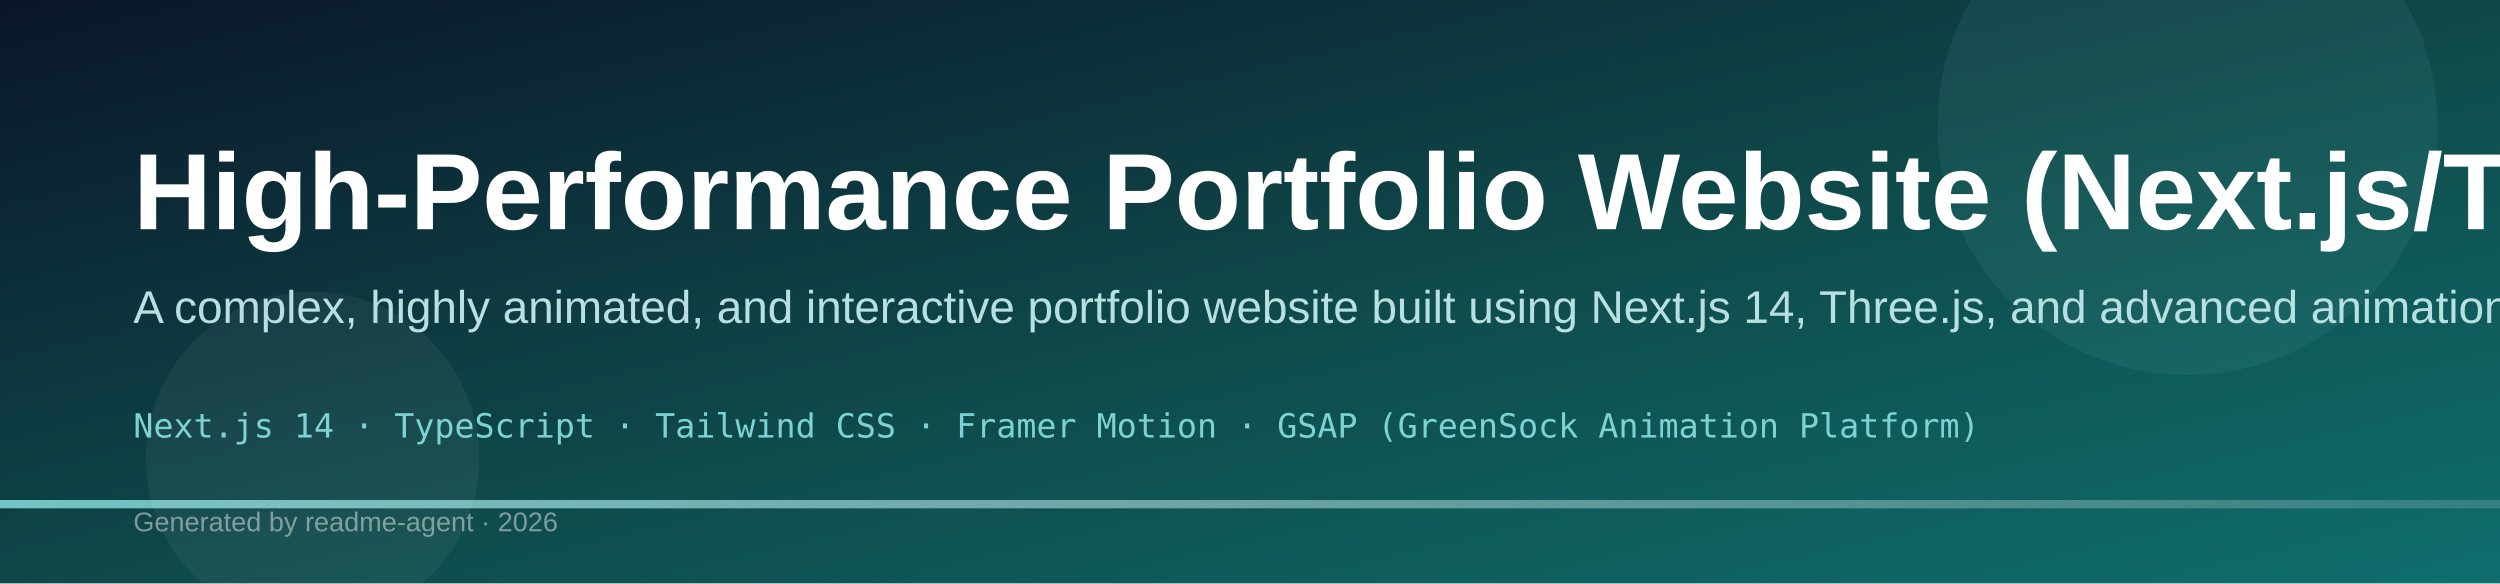
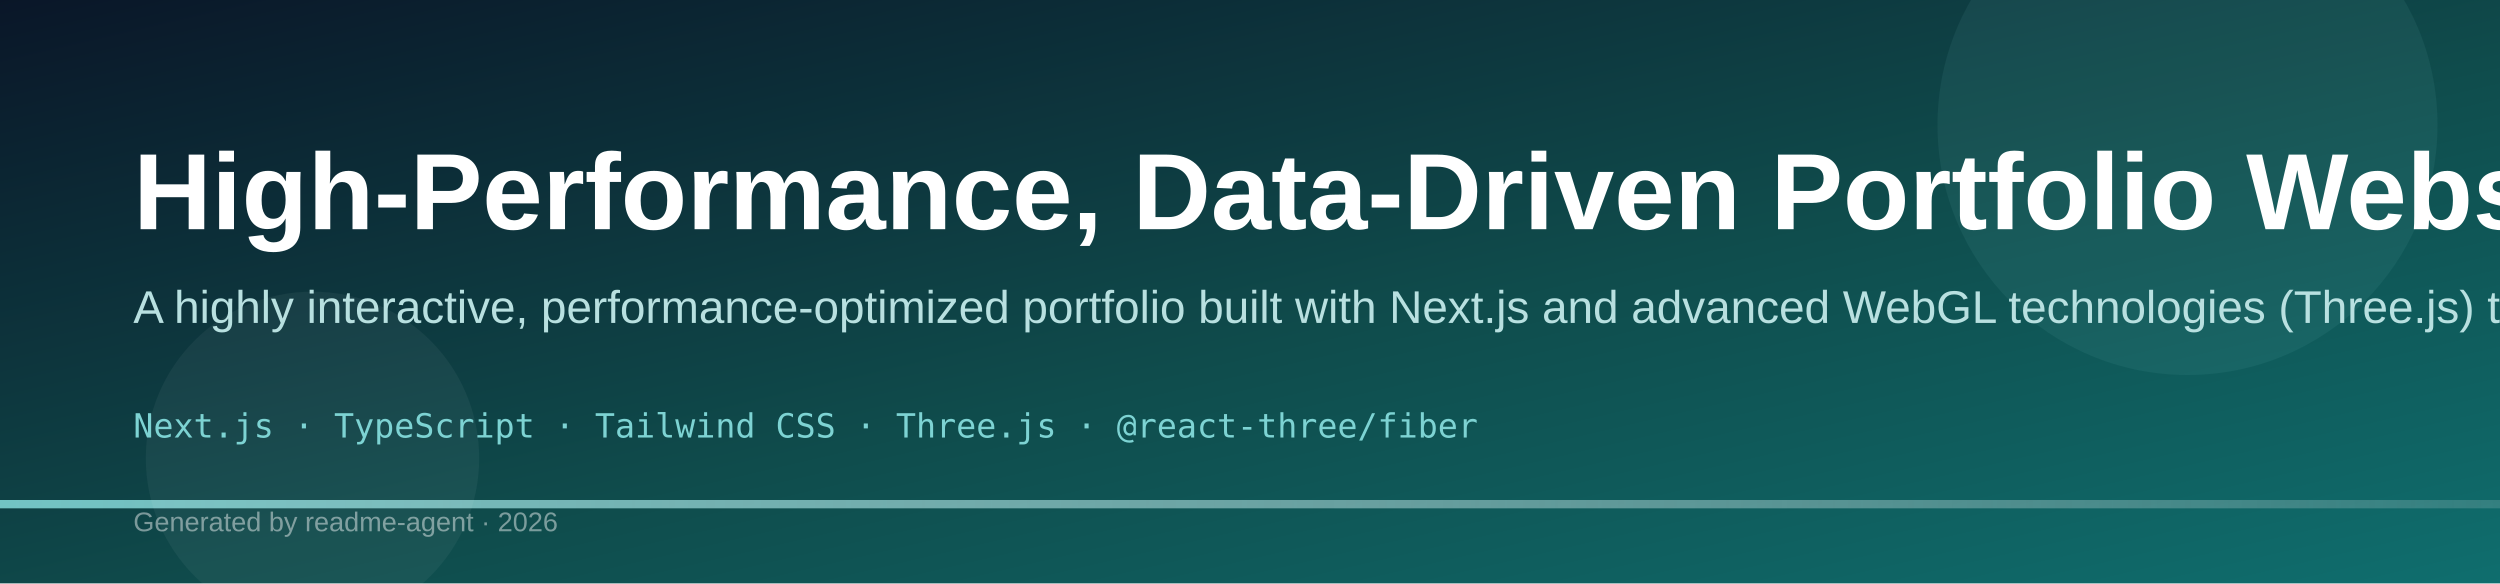
- <svg xmlns="http://www.w3.org/2000/svg" width="1200" height="280" viewBox="0 0 1200 280" role="img" aria-label="High-Performance Portfolio Website (Next.js/Three.js)">
+ <svg xmlns="http://www.w3.org/2000/svg" width="1200" height="280" viewBox="0 0 1200 280" role="img" aria-label="High-Performance, Data-Driven Portfolio Website">
  <defs>
    <linearGradient id="bg" x1="0%" y1="0%" x2="100%" y2="100%">
      <stop offset="0%" stop-color="#0a1628" />
      <stop offset="55%" stop-color="#0f4c4c" />
      <stop offset="100%" stop-color="#0f6e6e" />
    </linearGradient>
    <linearGradient id="accent" x1="0%" y1="0%" x2="100%" y2="0%">
      <stop offset="0%" stop-color="#7dd3d3" stop-opacity="0.9" />
      <stop offset="100%" stop-color="#ffffff" stop-opacity="0.15" />
    </linearGradient>
  </defs>
  <rect width="1200" height="280" fill="url(#bg)" />
  <rect x="0" y="240" width="1200" height="4" fill="url(#accent)" />
  <circle cx="1050" cy="60" r="120" fill="#7dd3d3" fill-opacity="0.08" />
  <circle cx="150" cy="220" r="80" fill="#ffffff" fill-opacity="0.05" />
-   <text x="64" y="110" fill="#ffffff" font-family="Segoe UI, Arial, sans-serif" font-size="52" font-weight="700">High-Performance Portfolio Website (Next.js/Three.js)</text>
-   <text x="64" y="155" fill="#b8e0e0" font-family="Segoe UI, Arial, sans-serif" font-size="22">A complex, highly animated, and interactive portfolio website built using Next.js 14, Three.js, and advanced animation l</text>
-   <text x="64" y="210" fill="#7dd3d3" font-family="Consolas, monospace" font-size="16">Next.js 14 · TypeScript · Tailwind CSS · Framer Motion · GSAP (GreenSock Animation Platform)</text>
+   <text x="64" y="110" fill="#ffffff" font-family="Segoe UI, Arial, sans-serif" font-size="52" font-weight="700">High-Performance, Data-Driven Portfolio Website</text>
+   <text x="64" y="155" fill="#b8e0e0" font-family="Segoe UI, Arial, sans-serif" font-size="22">A highly interactive, performance-optimized portfolio built with Next.js and advanced WebGL technologies (Three.js) to s</text>
+   <text x="64" y="210" fill="#7dd3d3" font-family="Consolas, monospace" font-size="16">Next.js · TypeScript · Tailwind CSS · Three.js · @react-three/fiber</text>
  <text x="64" y="255" fill="#ffffff" fill-opacity="0.45" font-family="Segoe UI, Arial, sans-serif" font-size="13">Generated by readme-agent · 2026</text>
</svg>
